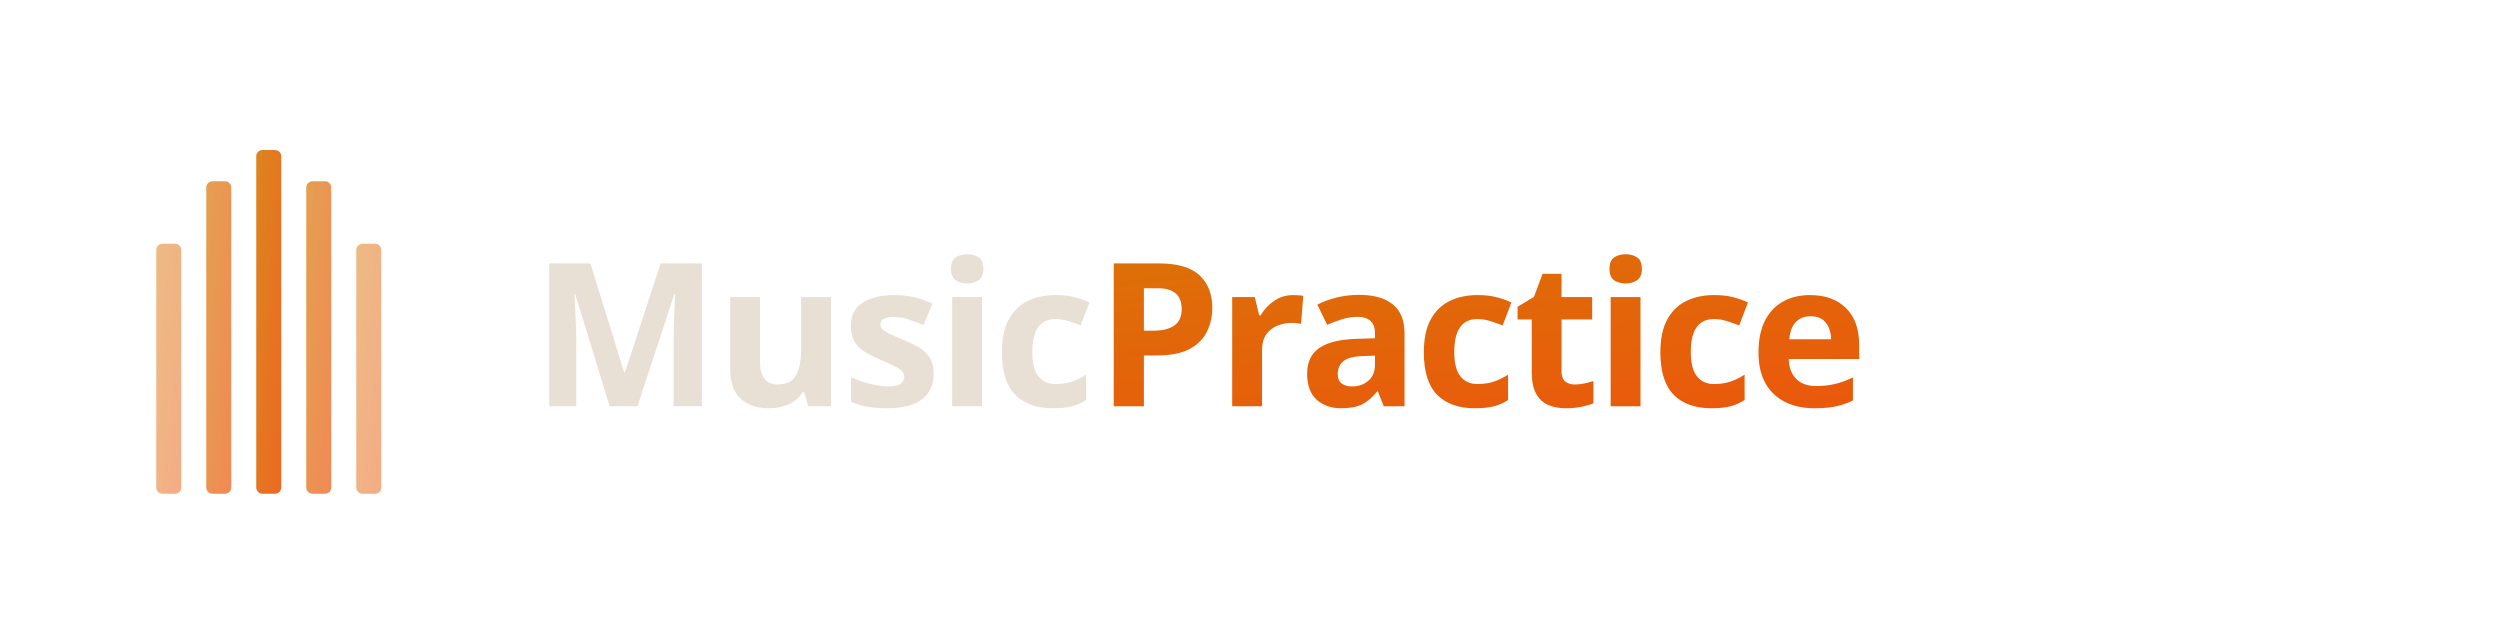
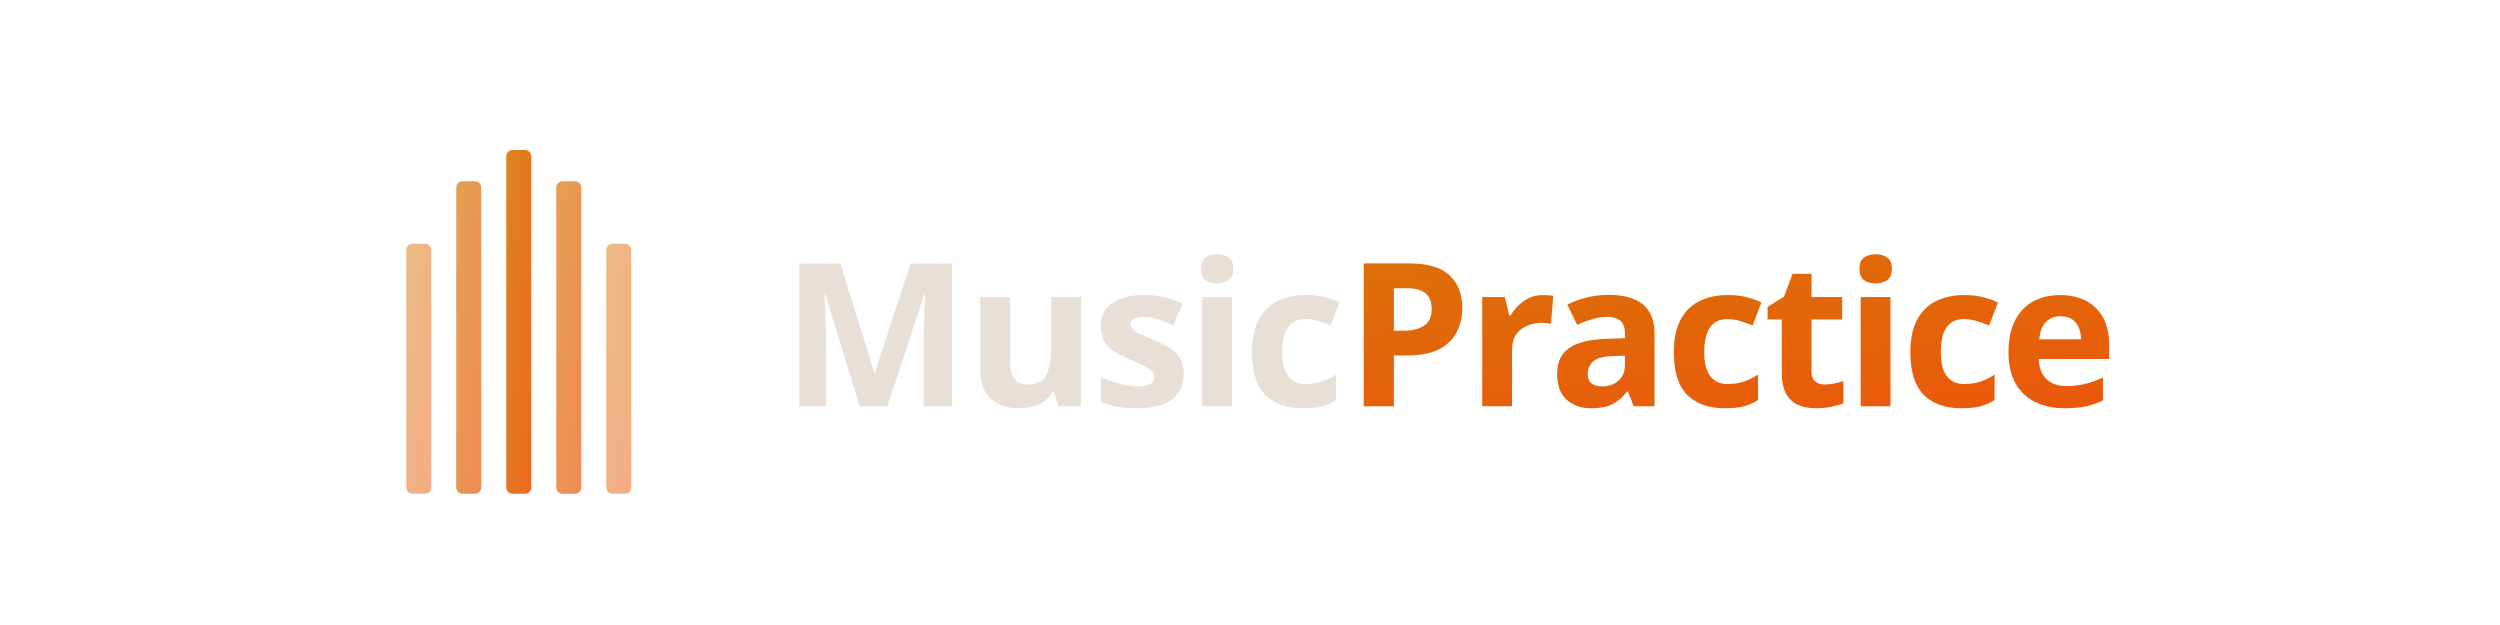
<svg xmlns="http://www.w3.org/2000/svg" viewBox="0 0 800 200" fill="none">
  <defs>
    <linearGradient id="g" x1="0" y1="0" x2="1" y2="1">
      <stop offset="0%" stop-color="#D97706" />
      <stop offset="100%" stop-color="#EA580C" />
    </linearGradient>
  </defs>
-   <g transform="translate(50, 38)">
+   <g transform="translate(130, 38)">
    <rect x="0" y="40" width="8" height="80" rx="2" fill="url(#g)" opacity="0.5" />
    <rect x="16" y="20" width="8" height="100" rx="2" fill="url(#g)" opacity="0.7" />
    <rect x="32" y="10" width="8" height="110" rx="2" fill="url(#g)" opacity="0.9" />
    <rect x="48" y="20" width="8" height="100" rx="2" fill="url(#g)" opacity="0.7" />
    <rect x="64" y="40" width="8" height="80" rx="2" fill="url(#g)" opacity="0.5" />
  </g>
-   <text x="170" y="130" font-family="'Bricolage Grotesque', sans-serif" font-size="64" font-weight="700" letter-spacing="-1.5" fill="#E8E0D4">Music<tspan fill="url(#g)">Practice</tspan>
+   <text x="250" y="130" font-family="'Bricolage Grotesque', sans-serif" font-size="64" font-weight="700" letter-spacing="-1.5" fill="#E8E0D4">Music<tspan fill="url(#g)">Practice</tspan>
  </text>
</svg>
